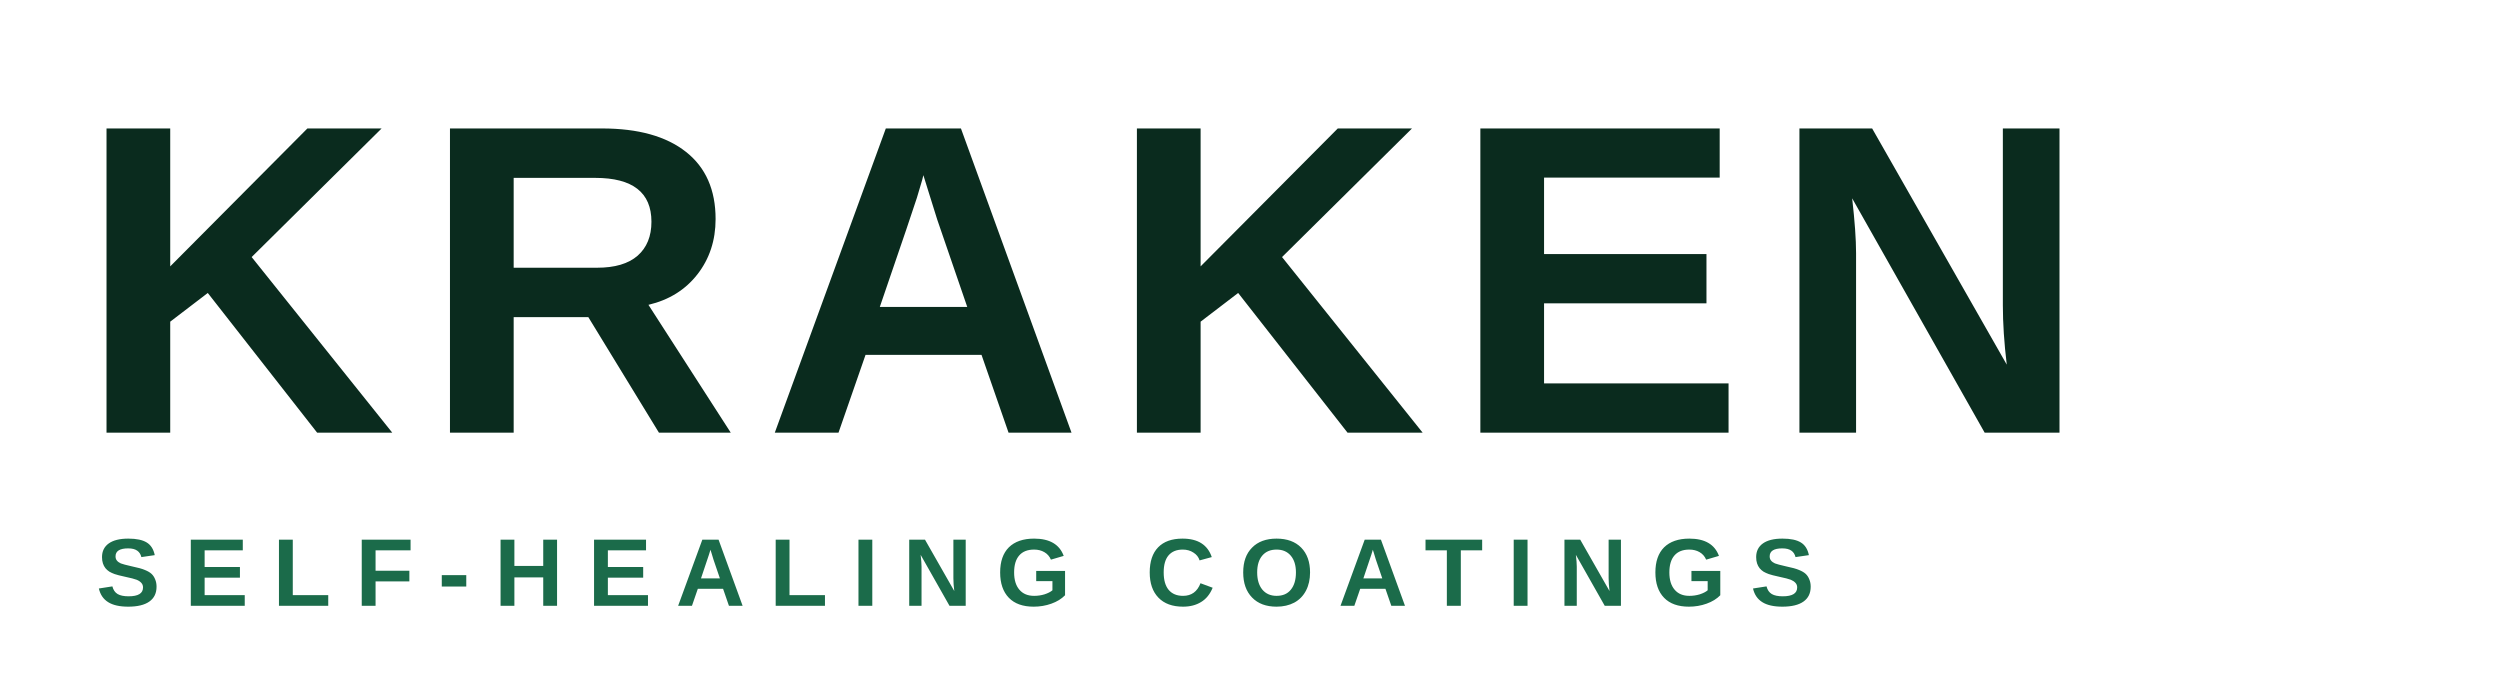
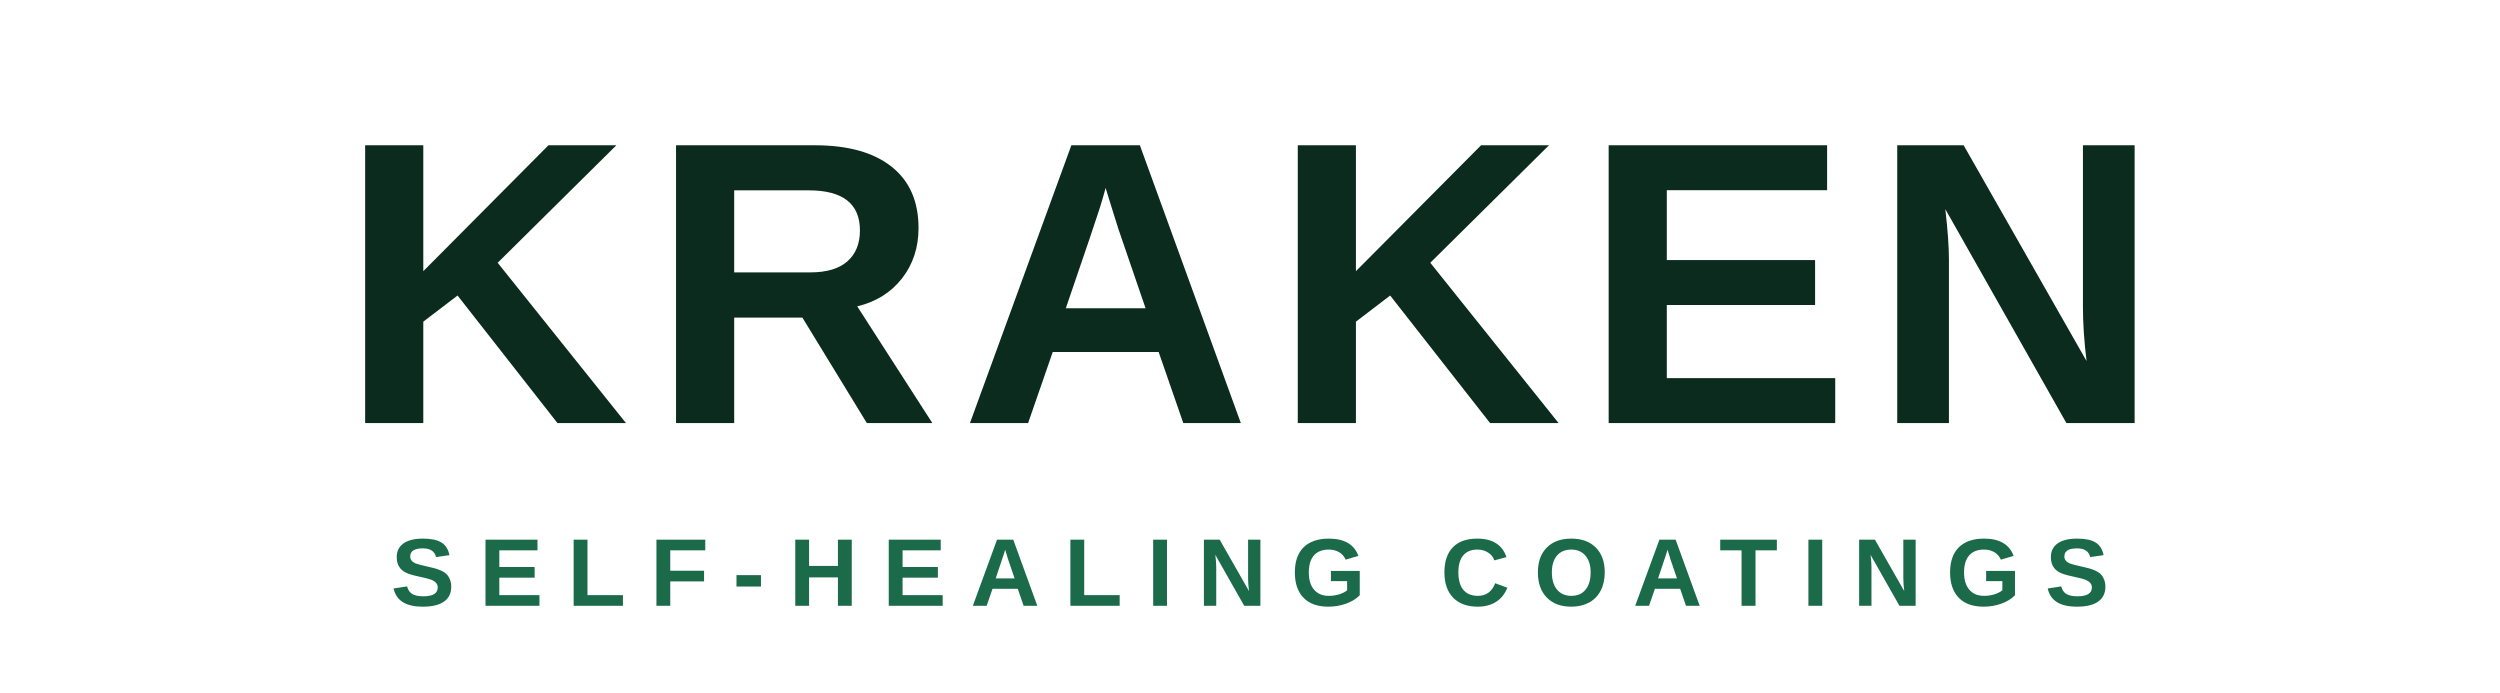
<svg xmlns="http://www.w3.org/2000/svg" viewBox="0 0 260 72" role="img" aria-label="Kraken Coatings">
-   <text x="8" y="45" font-family="Arial Black, Arial, sans-serif" font-weight="900" font-size="46" letter-spacing="2.5" fill="#0A2B1E">KRAKEN</text>
-   <text x="10" y="63" font-family="Arial, sans-serif" font-weight="700" font-size="10" letter-spacing="2.5" fill="#1B6B4A">SELF-HEALING COATINGS</text>
+   <text x="130" y="44" text-anchor="middle" font-family="Arial Black, Arial, sans-serif" font-weight="900" font-size="42" letter-spacing="2" fill="#0A2B1E">KRAKEN</text>
+   <text x="130" y="63" text-anchor="middle" font-family="Arial, sans-serif" font-weight="700" font-size="10" letter-spacing="2.5" fill="#1B6B4A">SELF-HEALING COATINGS</text>
</svg>
